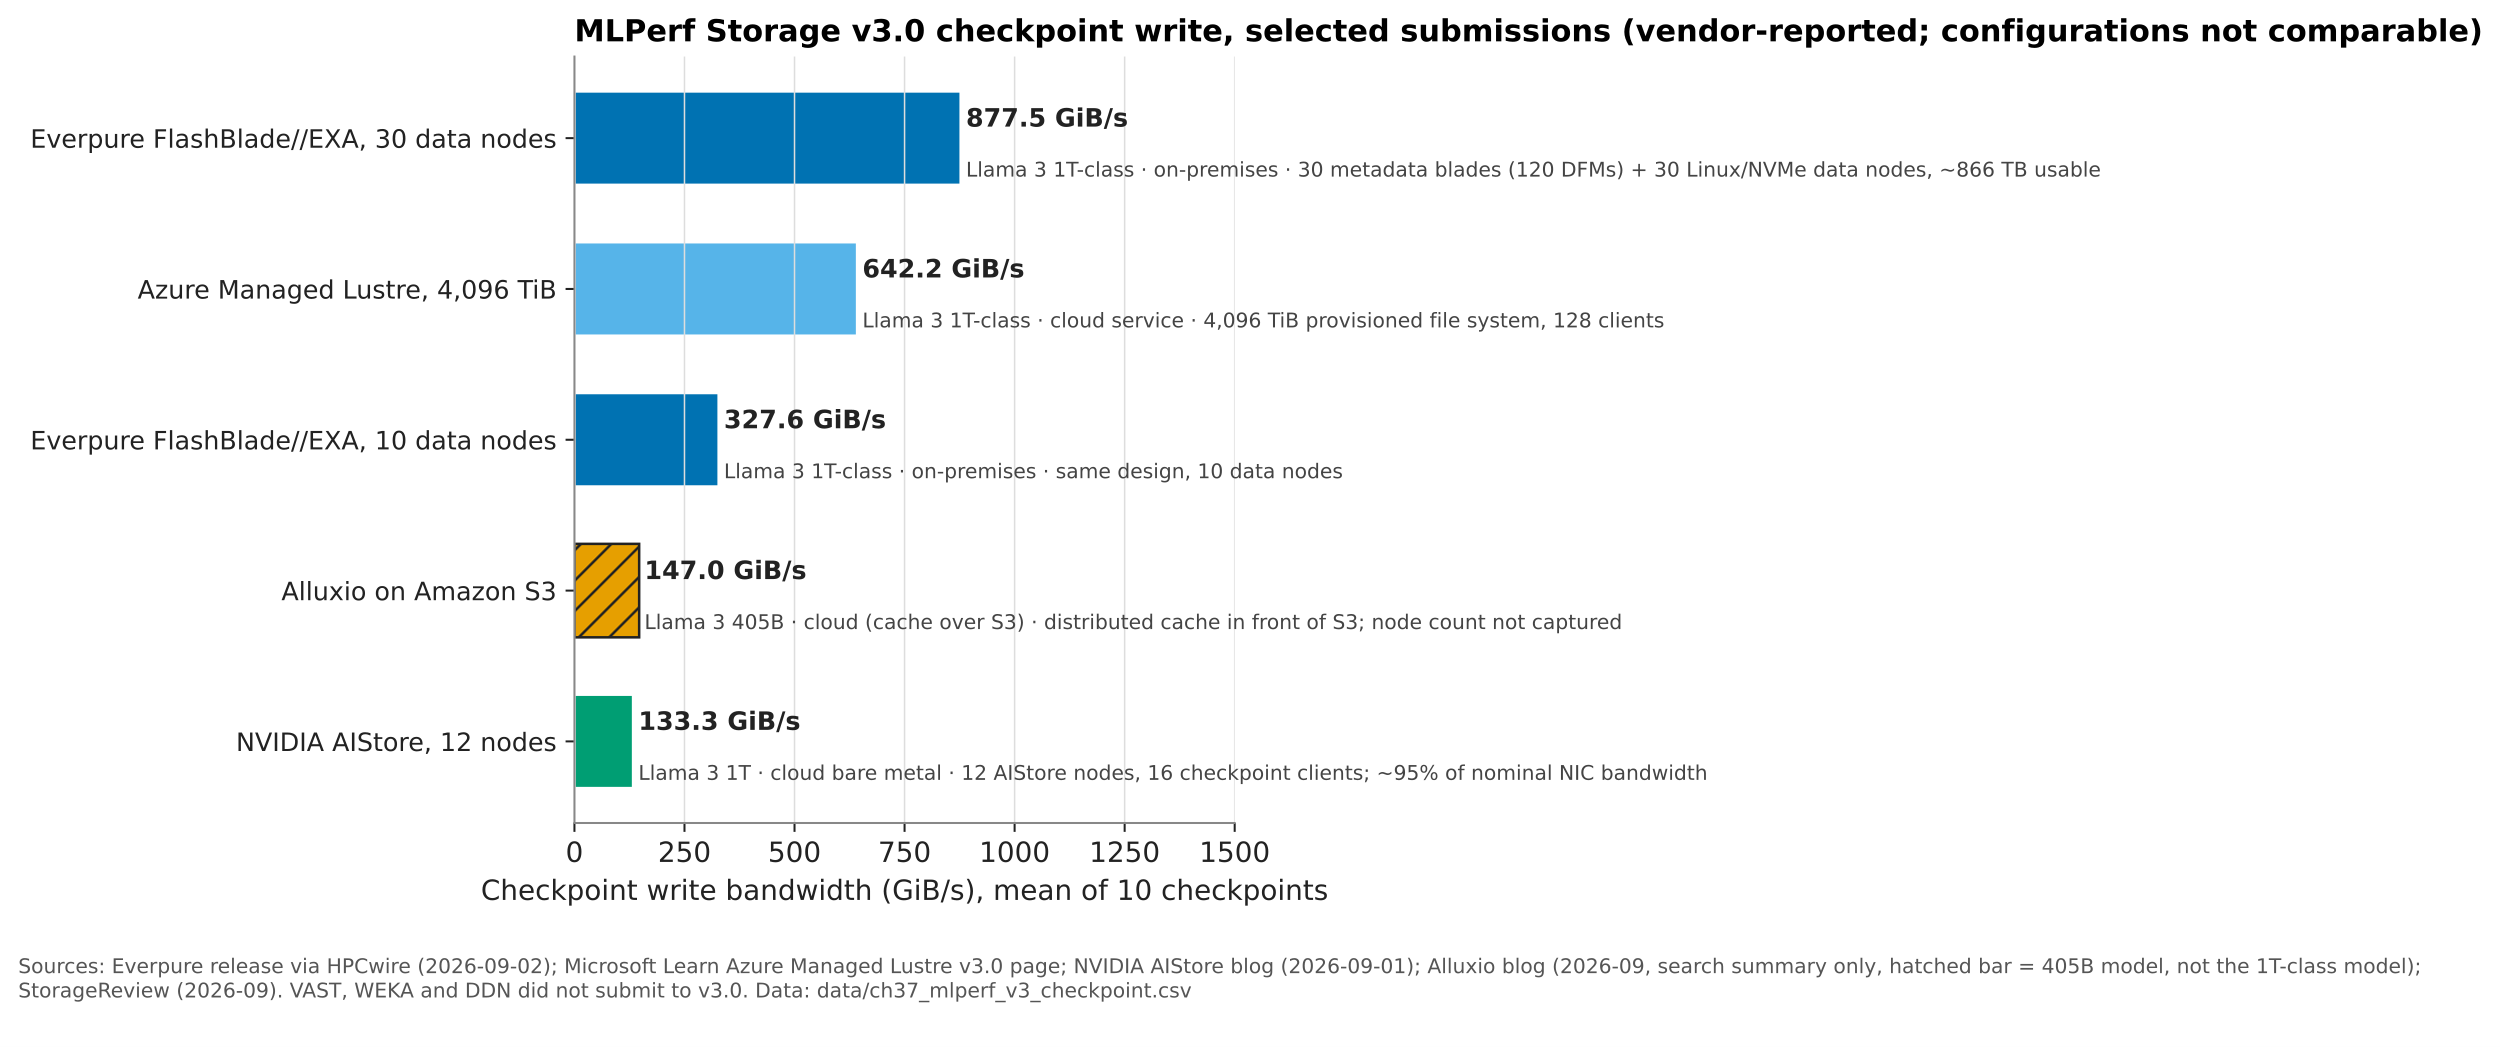
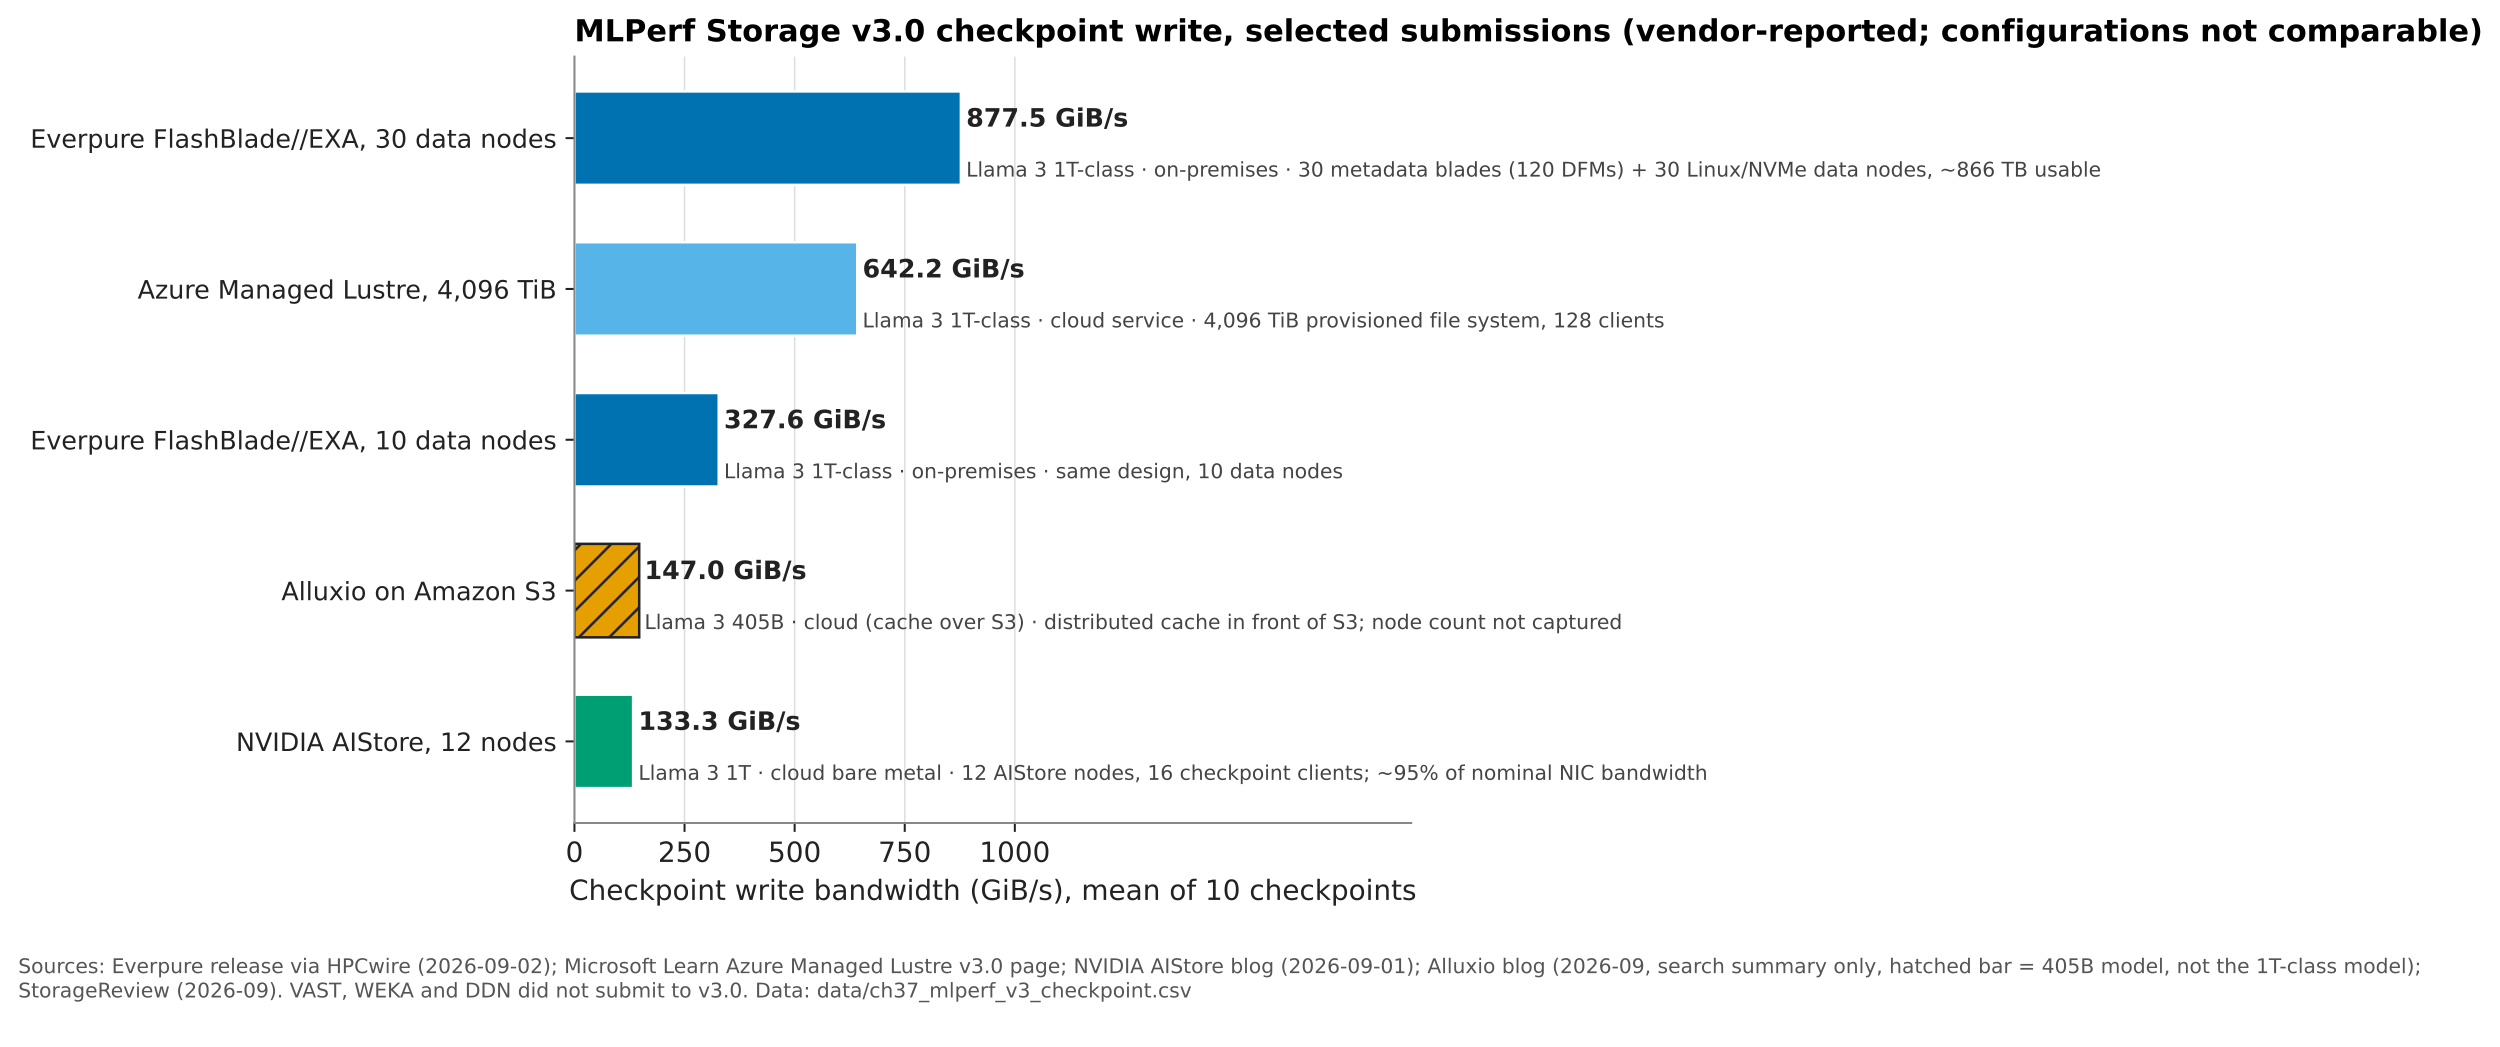
<svg xmlns="http://www.w3.org/2000/svg" xmlns:xlink="http://www.w3.org/1999/xlink" width="986.734pt" height="413.216pt" viewBox="0 0 986.734 413.216" version="1.1">
  <defs>
    <style type="text/css">*{stroke-linejoin: round; stroke-linecap: butt}</style>
  </defs>
  <g id="figure_1">
    <g id="patch_1">
      <path d="M 0 413.216  L 986.734 413.216  L 986.734 0  L 0 0  z " style="fill: #ffffff" />
    </g>
    <g id="axes_1">
      <g id="patch_2">
-         <path d="M 226.729 324.832  L 487.325 324.832  L 487.325 22.318  L 226.729 22.318  z " style="fill: #ffffff" />
-       </g>
-       <g id="patch_3">
-         <path d="M 226.729 311.082  L 249.882 311.082  L 249.882 274.175  L 226.729 274.175  z " clip-path="url(#p3b66b295a2)" style="fill: #009e73; stroke: #ffffff; stroke-linejoin: miter" />
-       </g>
-       <g id="patch_4">
-         <path d="M 226.729 251.555  L 252.273 251.555  L 252.273 214.649  L 226.729 214.649  z " clip-path="url(#p3b66b295a2)" style="fill: url(#h987dfd86ad); stroke: #222222; stroke-linejoin: miter" />
-       </g>
-       <g id="patch_5">
-         <path d="M 226.729 192.029  L 283.652 192.029  L 283.652 155.122  L 226.729 155.122  z " clip-path="url(#p3b66b295a2)" style="fill: #0072b2; stroke: #ffffff; stroke-linejoin: miter" />
-       </g>
-       <g id="patch_6">
-         <path d="M 226.729 132.502  L 338.299 132.502  L 338.299 95.595  L 226.729 95.595  z " clip-path="url(#p3b66b295a2)" style="fill: #56b4e9; stroke: #ffffff; stroke-linejoin: miter" />
-       </g>
-       <g id="patch_7">
-         <path d="M 226.729 72.975  L 379.181 72.975  L 379.181 36.069  L 226.729 36.069  z " clip-path="url(#p3b66b295a2)" style="fill: #0072b2; stroke: #ffffff; stroke-linejoin: miter" />
+         <path d="M 226.729 324.832  L 556.989 324.832  L 556.989 22.318  L 226.729 22.318  z " style="fill: #ffffff" />
      </g>
      <g id="matplotlib.axis_1">
        <g id="xtick_1">
          <g id="line2d_1">
-             <path d="M 226.729 324.832  L 226.729 22.318  " clip-path="url(#p3b66b295a2)" style="fill: none; stroke: #dddddd; stroke-width: 0.6; stroke-linecap: square" />
+             <path d="M 226.729 324.832  L 226.729 22.318  " clip-path="url(#pb46a22f8b3)" style="fill: none; stroke: #dddddd; stroke-width: 0.6; stroke-linecap: square" />
          </g>
          <g id="line2d_2">
            <defs>
-               <path id="md6d7f7e0e7" d="M 0 0  L 0 3.5  " style="stroke: #222222; stroke-width: 0.8" />
+               <path id="ma6898bc1a1" d="M 0 0  L 0 3.5  " style="stroke: #222222; stroke-width: 0.8" />
            </defs>
            <g>
-               <use xlink:href="#md6d7f7e0e7" x="226.729" y="324.832" style="fill: #222222; stroke: #222222; stroke-width: 0.8" />
+               <use xlink:href="#ma6898bc1a1" x="226.729" y="324.832" style="fill: #222222; stroke: #222222; stroke-width: 0.8" />
            </g>
          </g>
          <g id="text_1">
            <text style="font-size: 11px; font-family: 'DejaVu Sans'; text-anchor: middle; fill: #222222" x="226.729" y="340.19" transform="rotate(-0 226.7289 340.1899)">0</text>
          </g>
        </g>
        <g id="xtick_2">
          <g id="line2d_3">
-             <path d="M 270.162 324.832  L 270.162 22.318  " clip-path="url(#p3b66b295a2)" style="fill: none; stroke: #dddddd; stroke-width: 0.6; stroke-linecap: square" />
+             <path d="M 270.184 324.832  L 270.184 22.318  " clip-path="url(#pb46a22f8b3)" style="fill: none; stroke: #dddddd; stroke-width: 0.6; stroke-linecap: square" />
          </g>
          <g id="line2d_4">
            <g>
-               <use xlink:href="#md6d7f7e0e7" x="270.162" y="324.832" style="fill: #222222; stroke: #222222; stroke-width: 0.8" />
+               <use xlink:href="#ma6898bc1a1" x="270.184" y="324.832" style="fill: #222222; stroke: #222222; stroke-width: 0.8" />
            </g>
          </g>
          <g id="text_2">
-             <text style="font-size: 11px; font-family: 'DejaVu Sans'; text-anchor: middle; fill: #222222" x="270.162" y="340.19" transform="rotate(-0 270.1616 340.1899)">250</text>
+             <text style="font-size: 11px; font-family: 'DejaVu Sans'; text-anchor: middle; fill: #222222" x="270.184" y="340.19" transform="rotate(-0 270.1841 340.1899)">250</text>
          </g>
        </g>
        <g id="xtick_3">
          <g id="line2d_5">
-             <path d="M 313.594 324.832  L 313.594 22.318  " clip-path="url(#p3b66b295a2)" style="fill: none; stroke: #dddddd; stroke-width: 0.6; stroke-linecap: square" />
+             <path d="M 313.639 324.832  L 313.639 22.318  " clip-path="url(#pb46a22f8b3)" style="fill: none; stroke: #dddddd; stroke-width: 0.6; stroke-linecap: square" />
          </g>
          <g id="line2d_6">
            <g>
-               <use xlink:href="#md6d7f7e0e7" x="313.594" y="324.832" style="fill: #222222; stroke: #222222; stroke-width: 0.8" />
+               <use xlink:href="#ma6898bc1a1" x="313.639" y="324.832" style="fill: #222222; stroke: #222222; stroke-width: 0.8" />
            </g>
          </g>
          <g id="text_3">
-             <text style="font-size: 11px; font-family: 'DejaVu Sans'; text-anchor: middle; fill: #222222" x="313.594" y="340.19" transform="rotate(-0 313.5944 340.1899)">500</text>
+             <text style="font-size: 11px; font-family: 'DejaVu Sans'; text-anchor: middle; fill: #222222" x="313.639" y="340.19" transform="rotate(-0 313.6394 340.1899)">500</text>
          </g>
        </g>
        <g id="xtick_4">
          <g id="line2d_7">
-             <path d="M 357.027 324.832  L 357.027 22.318  " clip-path="url(#p3b66b295a2)" style="fill: none; stroke: #dddddd; stroke-width: 0.6; stroke-linecap: square" />
+             <path d="M 357.095 324.832  L 357.095 22.318  " clip-path="url(#pb46a22f8b3)" style="fill: none; stroke: #dddddd; stroke-width: 0.6; stroke-linecap: square" />
          </g>
          <g id="line2d_8">
            <g>
-               <use xlink:href="#md6d7f7e0e7" x="357.027" y="324.832" style="fill: #222222; stroke: #222222; stroke-width: 0.8" />
+               <use xlink:href="#ma6898bc1a1" x="357.095" y="324.832" style="fill: #222222; stroke: #222222; stroke-width: 0.8" />
            </g>
          </g>
          <g id="text_4">
-             <text style="font-size: 11px; font-family: 'DejaVu Sans'; text-anchor: middle; fill: #222222" x="357.027" y="340.19" transform="rotate(-0 357.0271 340.1899)">750</text>
+             <text style="font-size: 11px; font-family: 'DejaVu Sans'; text-anchor: middle; fill: #222222" x="357.095" y="340.19" transform="rotate(-0 357.0946 340.1899)">750</text>
          </g>
        </g>
        <g id="xtick_5">
          <g id="line2d_9">
-             <path d="M 400.46 324.832  L 400.46 22.318  " clip-path="url(#p3b66b295a2)" style="fill: none; stroke: #dddddd; stroke-width: 0.6; stroke-linecap: square" />
+             <path d="M 400.55 324.832  L 400.55 22.318  " clip-path="url(#pb46a22f8b3)" style="fill: none; stroke: #dddddd; stroke-width: 0.6; stroke-linecap: square" />
          </g>
          <g id="line2d_10">
            <g>
-               <use xlink:href="#md6d7f7e0e7" x="400.46" y="324.832" style="fill: #222222; stroke: #222222; stroke-width: 0.8" />
+               <use xlink:href="#ma6898bc1a1" x="400.55" y="324.832" style="fill: #222222; stroke: #222222; stroke-width: 0.8" />
            </g>
          </g>
          <g id="text_5">
-             <text style="font-size: 11px; font-family: 'DejaVu Sans'; text-anchor: middle; fill: #222222" x="400.46" y="340.19" transform="rotate(-0 400.4599 340.1899)">1000</text>
-           </g>
-         </g>
-         <g id="xtick_6">
-           <g id="line2d_11">
-             <path d="M 443.893 324.832  L 443.893 22.318  " clip-path="url(#p3b66b295a2)" style="fill: none; stroke: #dddddd; stroke-width: 0.6; stroke-linecap: square" />
-           </g>
-           <g id="line2d_12">
-             <g>
-               <use xlink:href="#md6d7f7e0e7" x="443.893" y="324.832" style="fill: #222222; stroke: #222222; stroke-width: 0.8" />
-             </g>
-           </g>
-           <g id="text_6">
-             <text style="font-size: 11px; font-family: 'DejaVu Sans'; text-anchor: middle; fill: #222222" x="443.893" y="340.19" transform="rotate(-0 443.8926 340.1899)">1250</text>
-           </g>
-         </g>
-         <g id="xtick_7">
-           <g id="line2d_13">
-             <path d="M 487.325 324.832  L 487.325 22.318  " clip-path="url(#p3b66b295a2)" style="fill: none; stroke: #dddddd; stroke-width: 0.6; stroke-linecap: square" />
-           </g>
-           <g id="line2d_14">
-             <g>
-               <use xlink:href="#md6d7f7e0e7" x="487.325" y="324.832" style="fill: #222222; stroke: #222222; stroke-width: 0.8" />
-             </g>
-           </g>
-           <g id="text_7">
-             <text style="font-size: 11px; font-family: 'DejaVu Sans'; text-anchor: middle; fill: #222222" x="487.325" y="340.19" transform="rotate(-0 487.3254 340.1899)">1500</text>
-           </g>
-         </g>
-         <g id="text_8">
-           <text style="font-size: 11px; font-family: 'DejaVu Sans'; text-anchor: middle; fill: #222222" x="357.027" y="355.191" transform="rotate(-0 357.0271 355.1907)">Checkpoint write bandwidth (GiB/s), mean of 10 checkpoints</text>
+             <text style="font-size: 11px; font-family: 'DejaVu Sans'; text-anchor: middle; fill: #222222" x="400.55" y="340.19" transform="rotate(-0 400.5499 340.1899)">1000</text>
+           </g>
+         </g>
+         <g id="text_6">
+           <text style="font-size: 11px; font-family: 'DejaVu Sans'; text-anchor: middle; fill: #222222" x="391.859" y="355.191" transform="rotate(-0 391.8589 355.1907)">Checkpoint write bandwidth (GiB/s), mean of 10 checkpoints</text>
        </g>
      </g>
      <g id="matplotlib.axis_2">
        <g id="ytick_1">
+           <g id="line2d_11">
+             <defs>
+               <path id="m3e78e8c03f" d="M 0 0  L -3.5 0  " style="stroke: #222222; stroke-width: 0.8" />
+             </defs>
+             <g>
+               <use xlink:href="#m3e78e8c03f" x="226.729" y="292.629" style="fill: #222222; stroke: #222222; stroke-width: 0.8" />
+             </g>
+           </g>
+           <g id="text_7">
+             <text style="font-size: 10px; font-family: 'DejaVu Sans'; text-anchor: end; fill: #222222" x="219.729" y="296.428" transform="rotate(-0 219.7289 296.4278)">NVIDIA AIStore, 12 nodes</text>
+           </g>
+         </g>
+         <g id="ytick_2">
+           <g id="line2d_12">
+             <g>
+               <use xlink:href="#m3e78e8c03f" x="226.729" y="233.102" style="fill: #222222; stroke: #222222; stroke-width: 0.8" />
+             </g>
+           </g>
+           <g id="text_8">
+             <text style="font-size: 10px; font-family: 'DejaVu Sans'; text-anchor: end; fill: #222222" x="219.729" y="236.901" transform="rotate(-0 219.7289 236.9011)">Alluxio on Amazon S3</text>
+           </g>
+         </g>
+         <g id="ytick_3">
+           <g id="line2d_13">
+             <g>
+               <use xlink:href="#m3e78e8c03f" x="226.729" y="173.575" style="fill: #222222; stroke: #222222; stroke-width: 0.8" />
+             </g>
+           </g>
+           <g id="text_9">
+             <text style="font-size: 10px; font-family: 'DejaVu Sans'; text-anchor: end; fill: #222222" x="219.729" y="177.375" transform="rotate(-0 219.7289 177.3745)">Everpure FlashBlade//EXA, 10 data nodes</text>
+           </g>
+         </g>
+         <g id="ytick_4">
+           <g id="line2d_14">
+             <g>
+               <use xlink:href="#m3e78e8c03f" x="226.729" y="114.049" style="fill: #222222; stroke: #222222; stroke-width: 0.8" />
+             </g>
+           </g>
+           <g id="text_10">
+             <text style="font-size: 10px; font-family: 'DejaVu Sans'; text-anchor: end; fill: #222222" x="219.729" y="117.848" transform="rotate(-0 219.7289 117.8479)">Azure Managed Lustre, 4,096 TiB</text>
+           </g>
+         </g>
+         <g id="ytick_5">
          <g id="line2d_15">
-             <defs>
-               <path id="m9a8fc1b987" d="M 0 0  L -3.5 0  " style="stroke: #222222; stroke-width: 0.8" />
-             </defs>
-             <g>
-               <use xlink:href="#m9a8fc1b987" x="226.729" y="292.629" style="fill: #222222; stroke: #222222; stroke-width: 0.8" />
-             </g>
-           </g>
-           <g id="text_9">
-             <text style="font-size: 10px; font-family: 'DejaVu Sans'; text-anchor: end; fill: #222222" x="219.729" y="296.428" transform="rotate(-0 219.7289 296.4278)">NVIDIA AIStore, 12 nodes</text>
-           </g>
-         </g>
-         <g id="ytick_2">
-           <g id="line2d_16">
-             <g>
-               <use xlink:href="#m9a8fc1b987" x="226.729" y="233.102" style="fill: #222222; stroke: #222222; stroke-width: 0.8" />
-             </g>
-           </g>
-           <g id="text_10">
-             <text style="font-size: 10px; font-family: 'DejaVu Sans'; text-anchor: end; fill: #222222" x="219.729" y="236.901" transform="rotate(-0 219.7289 236.9011)">Alluxio on Amazon S3</text>
-           </g>
-         </g>
-         <g id="ytick_3">
-           <g id="line2d_17">
-             <g>
-               <use xlink:href="#m9a8fc1b987" x="226.729" y="173.575" style="fill: #222222; stroke: #222222; stroke-width: 0.8" />
+             <g>
+               <use xlink:href="#m3e78e8c03f" x="226.729" y="54.522" style="fill: #222222; stroke: #222222; stroke-width: 0.8" />
            </g>
          </g>
          <g id="text_11">
-             <text style="font-size: 10px; font-family: 'DejaVu Sans'; text-anchor: end; fill: #222222" x="219.729" y="177.375" transform="rotate(-0 219.7289 177.3745)">Everpure FlashBlade//EXA, 10 data nodes</text>
-           </g>
-         </g>
-         <g id="ytick_4">
-           <g id="line2d_18">
-             <g>
-               <use xlink:href="#m9a8fc1b987" x="226.729" y="114.049" style="fill: #222222; stroke: #222222; stroke-width: 0.8" />
-             </g>
-           </g>
-           <g id="text_12">
-             <text style="font-size: 10px; font-family: 'DejaVu Sans'; text-anchor: end; fill: #222222" x="219.729" y="117.848" transform="rotate(-0 219.7289 117.8479)">Azure Managed Lustre, 4,096 TiB</text>
-           </g>
-         </g>
-         <g id="ytick_5">
-           <g id="line2d_19">
-             <g>
-               <use xlink:href="#m9a8fc1b987" x="226.729" y="54.522" style="fill: #222222; stroke: #222222; stroke-width: 0.8" />
-             </g>
-           </g>
-           <g id="text_13">
            <text style="font-size: 10px; font-family: 'DejaVu Sans'; text-anchor: end; fill: #222222" x="219.729" y="58.321" transform="rotate(-0 219.7289 58.32125)">Everpure FlashBlade//EXA, 30 data nodes</text>
          </g>
        </g>
+       </g>
+       <g id="patch_3">
+         <path d="M 226.729 311.082  L 249.894 311.082  L 249.894 274.175  L 226.729 274.175  z " clip-path="url(#pb46a22f8b3)" style="fill: #009e73; stroke: #ffffff; stroke-linejoin: miter" />
+       </g>
+       <g id="patch_4">
+         <path d="M 226.729 251.555  L 252.286 251.555  L 252.286 214.649  L 226.729 214.649  z " clip-path="url(#pb46a22f8b3)" style="fill: url(#h97b267edc7); stroke: #222222; stroke-linejoin: miter" />
+       </g>
+       <g id="patch_5">
+         <path d="M 226.729 192.029  L 283.681 192.029  L 283.681 155.122  L 226.729 155.122  z " clip-path="url(#pb46a22f8b3)" style="fill: #0072b2; stroke: #ffffff; stroke-linejoin: miter" />
+       </g>
+       <g id="patch_6">
+         <path d="M 226.729 132.502  L 338.357 132.502  L 338.357 95.595  L 226.729 95.595  z " clip-path="url(#pb46a22f8b3)" style="fill: #56b4e9; stroke: #ffffff; stroke-linejoin: miter" />
+       </g>
+       <g id="patch_7">
+         <path d="M 226.729 72.975  L 379.26 72.975  L 379.26 36.069  L 226.729 36.069  z " clip-path="url(#pb46a22f8b3)" style="fill: #0072b2; stroke: #ffffff; stroke-linejoin: miter" />
      </g>
      <g id="patch_8">
        <path d="M 226.729 324.832  L 226.729 22.318  " style="fill: none; stroke: #888888; stroke-width: 0.8; stroke-linejoin: miter; stroke-linecap: square" />
      </g>
      <g id="patch_9">
-         <path d="M 226.729 324.832  L 487.325 324.832  " style="fill: none; stroke: #888888; stroke-width: 0.8; stroke-linejoin: miter; stroke-linecap: square" />
+         <path d="M 226.729 324.832  L 556.989 324.832  " style="fill: none; stroke: #888888; stroke-width: 0.8; stroke-linejoin: miter; stroke-linecap: square" />
+       </g>
+       <g id="text_12">
+         <text style="font-weight: 700; font-size: 10px; font-family: 'DejaVu Sans'; text-anchor: start; fill: #222222" x="251.98" y="288.083" transform="rotate(-0 251.9798 288.0834)">133.3 GiB/s</text>
+       </g>
+       <g id="text_13">
+         <text style="font-size: 8px; font-family: 'DejaVu Sans'; text-anchor: start; fill: #444444" x="251.98" y="307.803" transform="rotate(-0 251.9798 307.8028)">Llama 3 1T · cloud bare metal · 12 AIStore nodes, 16 checkpoint clients; ~95% of nominal NIC bandwidth</text>
      </g>
      <g id="text_14">
-         <text style="font-weight: 700; font-size: 10px; font-family: 'DejaVu Sans'; text-anchor: start; fill: #222222" x="251.967" y="288.083" transform="rotate(-0 251.9668 288.0834)">133.3 GiB/s</text>
+         <text style="font-weight: 700; font-size: 10px; font-family: 'DejaVu Sans'; text-anchor: start; fill: #222222" x="254.372" y="228.557" transform="rotate(-0 254.3716 228.5568)">147.0 GiB/s</text>
      </g>
      <g id="text_15">
-         <text style="font-size: 8px; font-family: 'DejaVu Sans'; text-anchor: start; fill: #444444" x="251.967" y="307.803" transform="rotate(-0 251.9668 307.8028)">Llama 3 1T · cloud bare metal · 12 AIStore nodes, 16 checkpoint clients; ~95% of nominal NIC bandwidth</text>
+         <text style="font-size: 8px; font-family: 'DejaVu Sans'; text-anchor: start; fill: #444444" x="254.372" y="248.276" transform="rotate(-0 254.3716 248.2762)">Llama 3 405B · cloud (cache over S3) · distributed cache in front of S3; node count not captured</text>
      </g>
      <g id="text_16">
-         <text style="font-weight: 700; font-size: 10px; font-family: 'DejaVu Sans'; text-anchor: start; fill: #222222" x="254.357" y="228.557" transform="rotate(-0 254.3573 228.5568)">147.0 GiB/s</text>
+         <text style="font-weight: 700; font-size: 10px; font-family: 'DejaVu Sans'; text-anchor: start; fill: #222222" x="285.767" y="169.03" transform="rotate(-0 285.7672 169.0301)">327.6 GiB/s</text>
      </g>
      <g id="text_17">
-         <text style="font-size: 8px; font-family: 'DejaVu Sans'; text-anchor: start; fill: #444444" x="254.357" y="248.276" transform="rotate(-0 254.3573 248.2762)">Llama 3 405B · cloud (cache over S3) · distributed cache in front of S3; node count not captured</text>
+         <text style="font-size: 8px; font-family: 'DejaVu Sans'; text-anchor: start; fill: #444444" x="285.767" y="188.75" transform="rotate(-0 285.7672 188.7496)">Llama 3 1T-class · on-premises · same design, 10 data nodes</text>
      </g>
      <g id="text_18">
-         <text style="font-weight: 700; font-size: 10px; font-family: 'DejaVu Sans'; text-anchor: start; fill: #222222" x="285.737" y="169.03" transform="rotate(-0 285.7366 169.0301)">327.6 GiB/s</text>
+         <text style="font-weight: 700; font-size: 10px; font-family: 'DejaVu Sans'; text-anchor: start; fill: #222222" x="340.443" y="109.504" transform="rotate(-0 340.4426 109.5035)">642.2 GiB/s</text>
      </g>
      <g id="text_19">
-         <text style="font-size: 8px; font-family: 'DejaVu Sans'; text-anchor: start; fill: #444444" x="285.737" y="188.75" transform="rotate(-0 285.7366 188.7496)">Llama 3 1T-class · on-premises · same design, 10 data nodes</text>
+         <text style="font-size: 8px; font-family: 'DejaVu Sans'; text-anchor: start; fill: #444444" x="340.443" y="129.223" transform="rotate(-0 340.4426 129.223)">Llama 3 1T-class · cloud service · 4,096 TiB provisioned file system, 128 clients</text>
      </g>
      <g id="text_20">
-         <text style="font-weight: 700; font-size: 10px; font-family: 'DejaVu Sans'; text-anchor: start; fill: #222222" x="340.384" y="109.504" transform="rotate(-0 340.3837 109.5035)">642.2 GiB/s</text>
+         <text style="font-weight: 700; font-size: 10px; font-family: 'DejaVu Sans'; text-anchor: start; fill: #222222" x="381.346" y="49.977" transform="rotate(-0 381.3462 49.97688)">877.5 GiB/s</text>
      </g>
      <g id="text_21">
-         <text style="font-size: 8px; font-family: 'DejaVu Sans'; text-anchor: start; fill: #444444" x="340.384" y="129.223" transform="rotate(-0 340.3837 129.223)">Llama 3 1T-class · cloud service · 4,096 TiB provisioned file system, 128 clients</text>
+         <text style="font-size: 8px; font-family: 'DejaVu Sans'; text-anchor: start; fill: #444444" x="381.346" y="69.696" transform="rotate(-0 381.3462 69.69633)">Llama 3 1T-class · on-premises · 30 metadata blades (120 DFMs) + 30 Linux/NVMe data nodes, ~866 TB usable</text>
      </g>
      <g id="text_22">
-         <text style="font-weight: 700; font-size: 10px; font-family: 'DejaVu Sans'; text-anchor: start; fill: #222222" x="381.266" y="49.977" transform="rotate(-0 381.2661 49.97688)">877.5 GiB/s</text>
-       </g>
-       <g id="text_23">
-         <text style="font-size: 8px; font-family: 'DejaVu Sans'; text-anchor: start; fill: #444444" x="381.266" y="69.696" transform="rotate(-0 381.2661 69.69633)">Llama 3 1T-class · on-premises · 30 metadata blades (120 DFMs) + 30 Linux/NVMe data nodes, ~866 TB usable</text>
-       </g>
-       <g id="text_24">
        <text style="font-weight: 700; font-size: 12px; font-family: 'DejaVu Sans'; text-anchor: start" x="226.729" y="16.318" transform="rotate(-0 226.7289 16.31812)">MLPerf Storage v3.0 checkpoint write, selected submissions (vendor-reported; configurations not comparable)</text>
      </g>
    </g>
-     <g id="text_25">
+     <g id="text_23">
      <text style="font-size: 8px; font-family: 'DejaVu Sans'; fill: #555555" transform="translate(7.2 384.0885)">Sources: Everpure release via HPCwire (2026-09-02); Microsoft Learn Azure Managed Lustre v3.0 page; NVIDIA AIStore blog (2026-09-01); Alluxio blog (2026-09, search summary only, hatched bar = 405B model, not the 1T-class model);</text>
      <text style="font-size: 8px; font-family: 'DejaVu Sans'; fill: #555555" transform="translate(7.2 393.6907)">StorageReview (2026-09). VAST, WEKA and DDN did not submit to v3.0. Data: data/ch37_mlperf_v3_checkpoint.csv</text>
    </g>
  </g>
  <defs>
-     <clipPath id="p3b66b295a2">
-       <rect x="226.729" y="22.318" width="260.597" height="302.514" />
+     <clipPath id="pb46a22f8b3">
+       <rect x="226.729" y="22.318" width="330.26" height="302.514" />
    </clipPath>
  </defs>
  <defs>
-     <pattern id="h987dfd86ad" patternUnits="userSpaceOnUse" x="0" y="0" width="72" height="72">
+     <pattern id="h97b267edc7" patternUnits="userSpaceOnUse" x="0" y="0" width="72" height="72">
      <rect x="0" y="0" width="73" height="73" fill="#e69f00" />
      <path d="M -36 36  L 36 -36  M -30 42  L 42 -30  M -24 48  L 48 -24  M -18 54  L 54 -18  M -12 60  L 60 -12  M -6 66  L 66 -6  M 0 72  L 72 0  M 6 78  L 78 6  M 12 84  L 84 12  M 18 90  L 90 18  M 24 96  L 96 24  M 30 102  L 102 30  M 36 108  L 108 36  " style="fill: #222222; stroke: #222222; stroke-width: 1.0; stroke-linecap: butt; stroke-linejoin: miter" />
    </pattern>
  </defs>
</svg>
